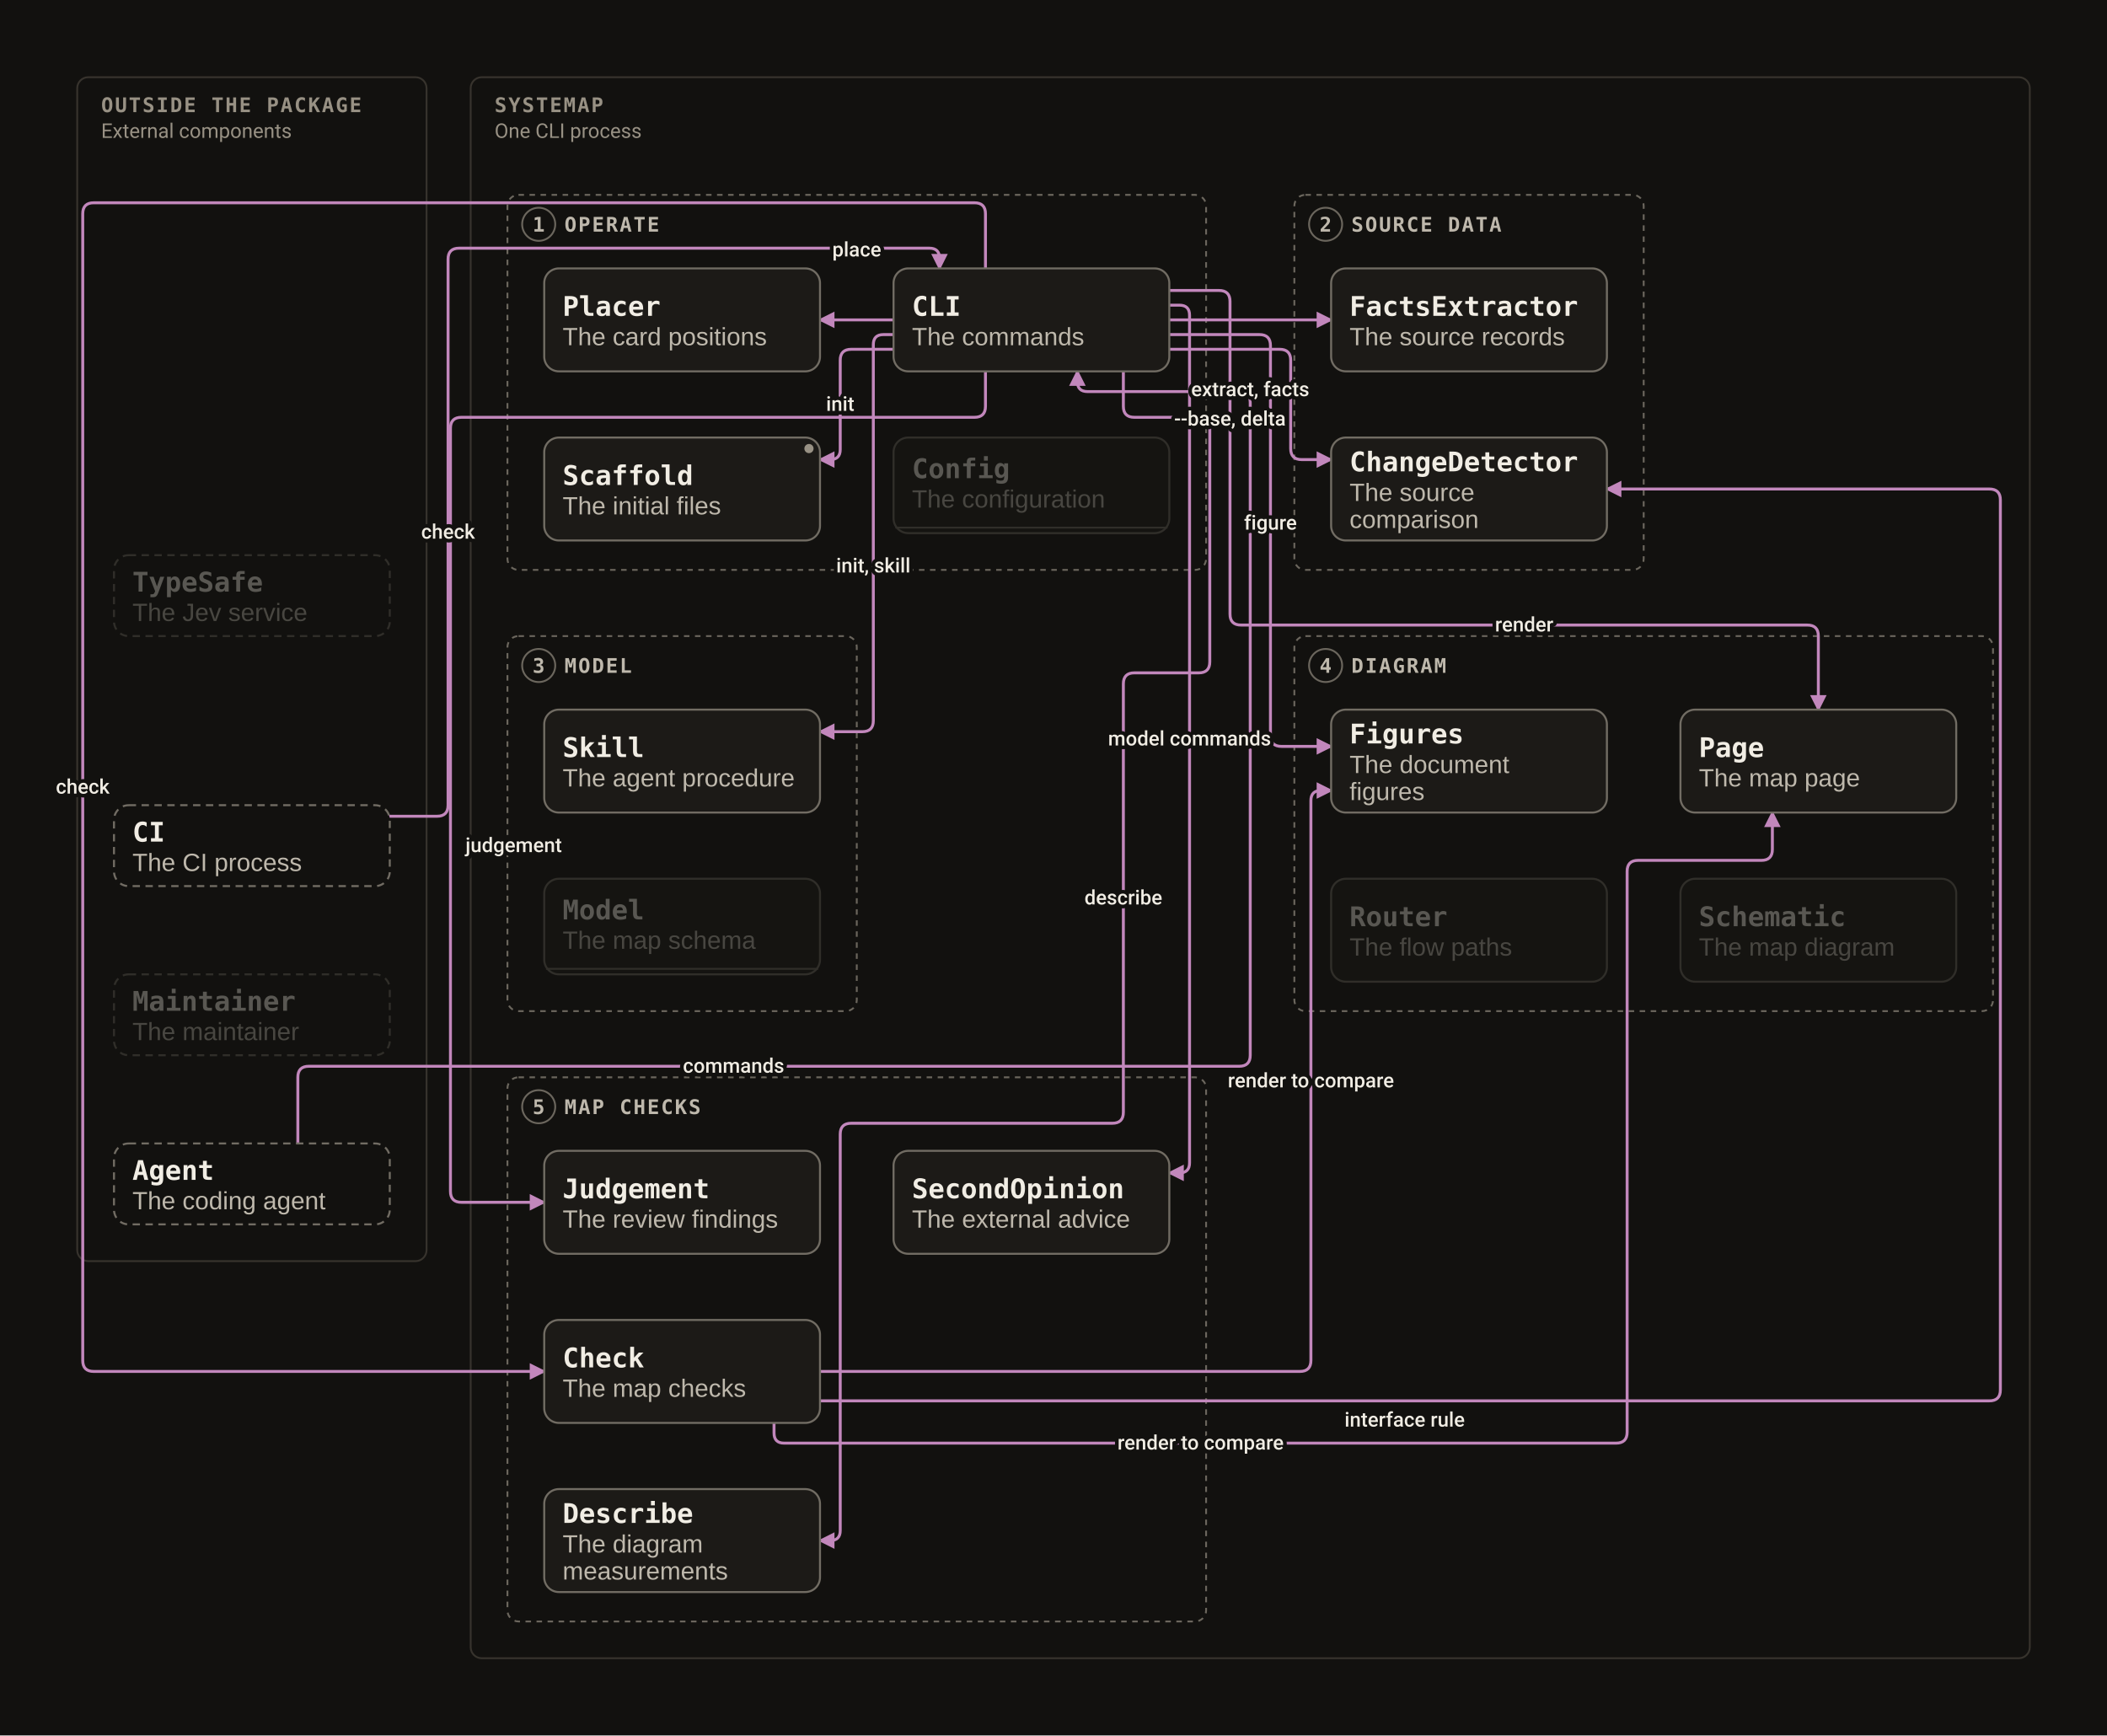
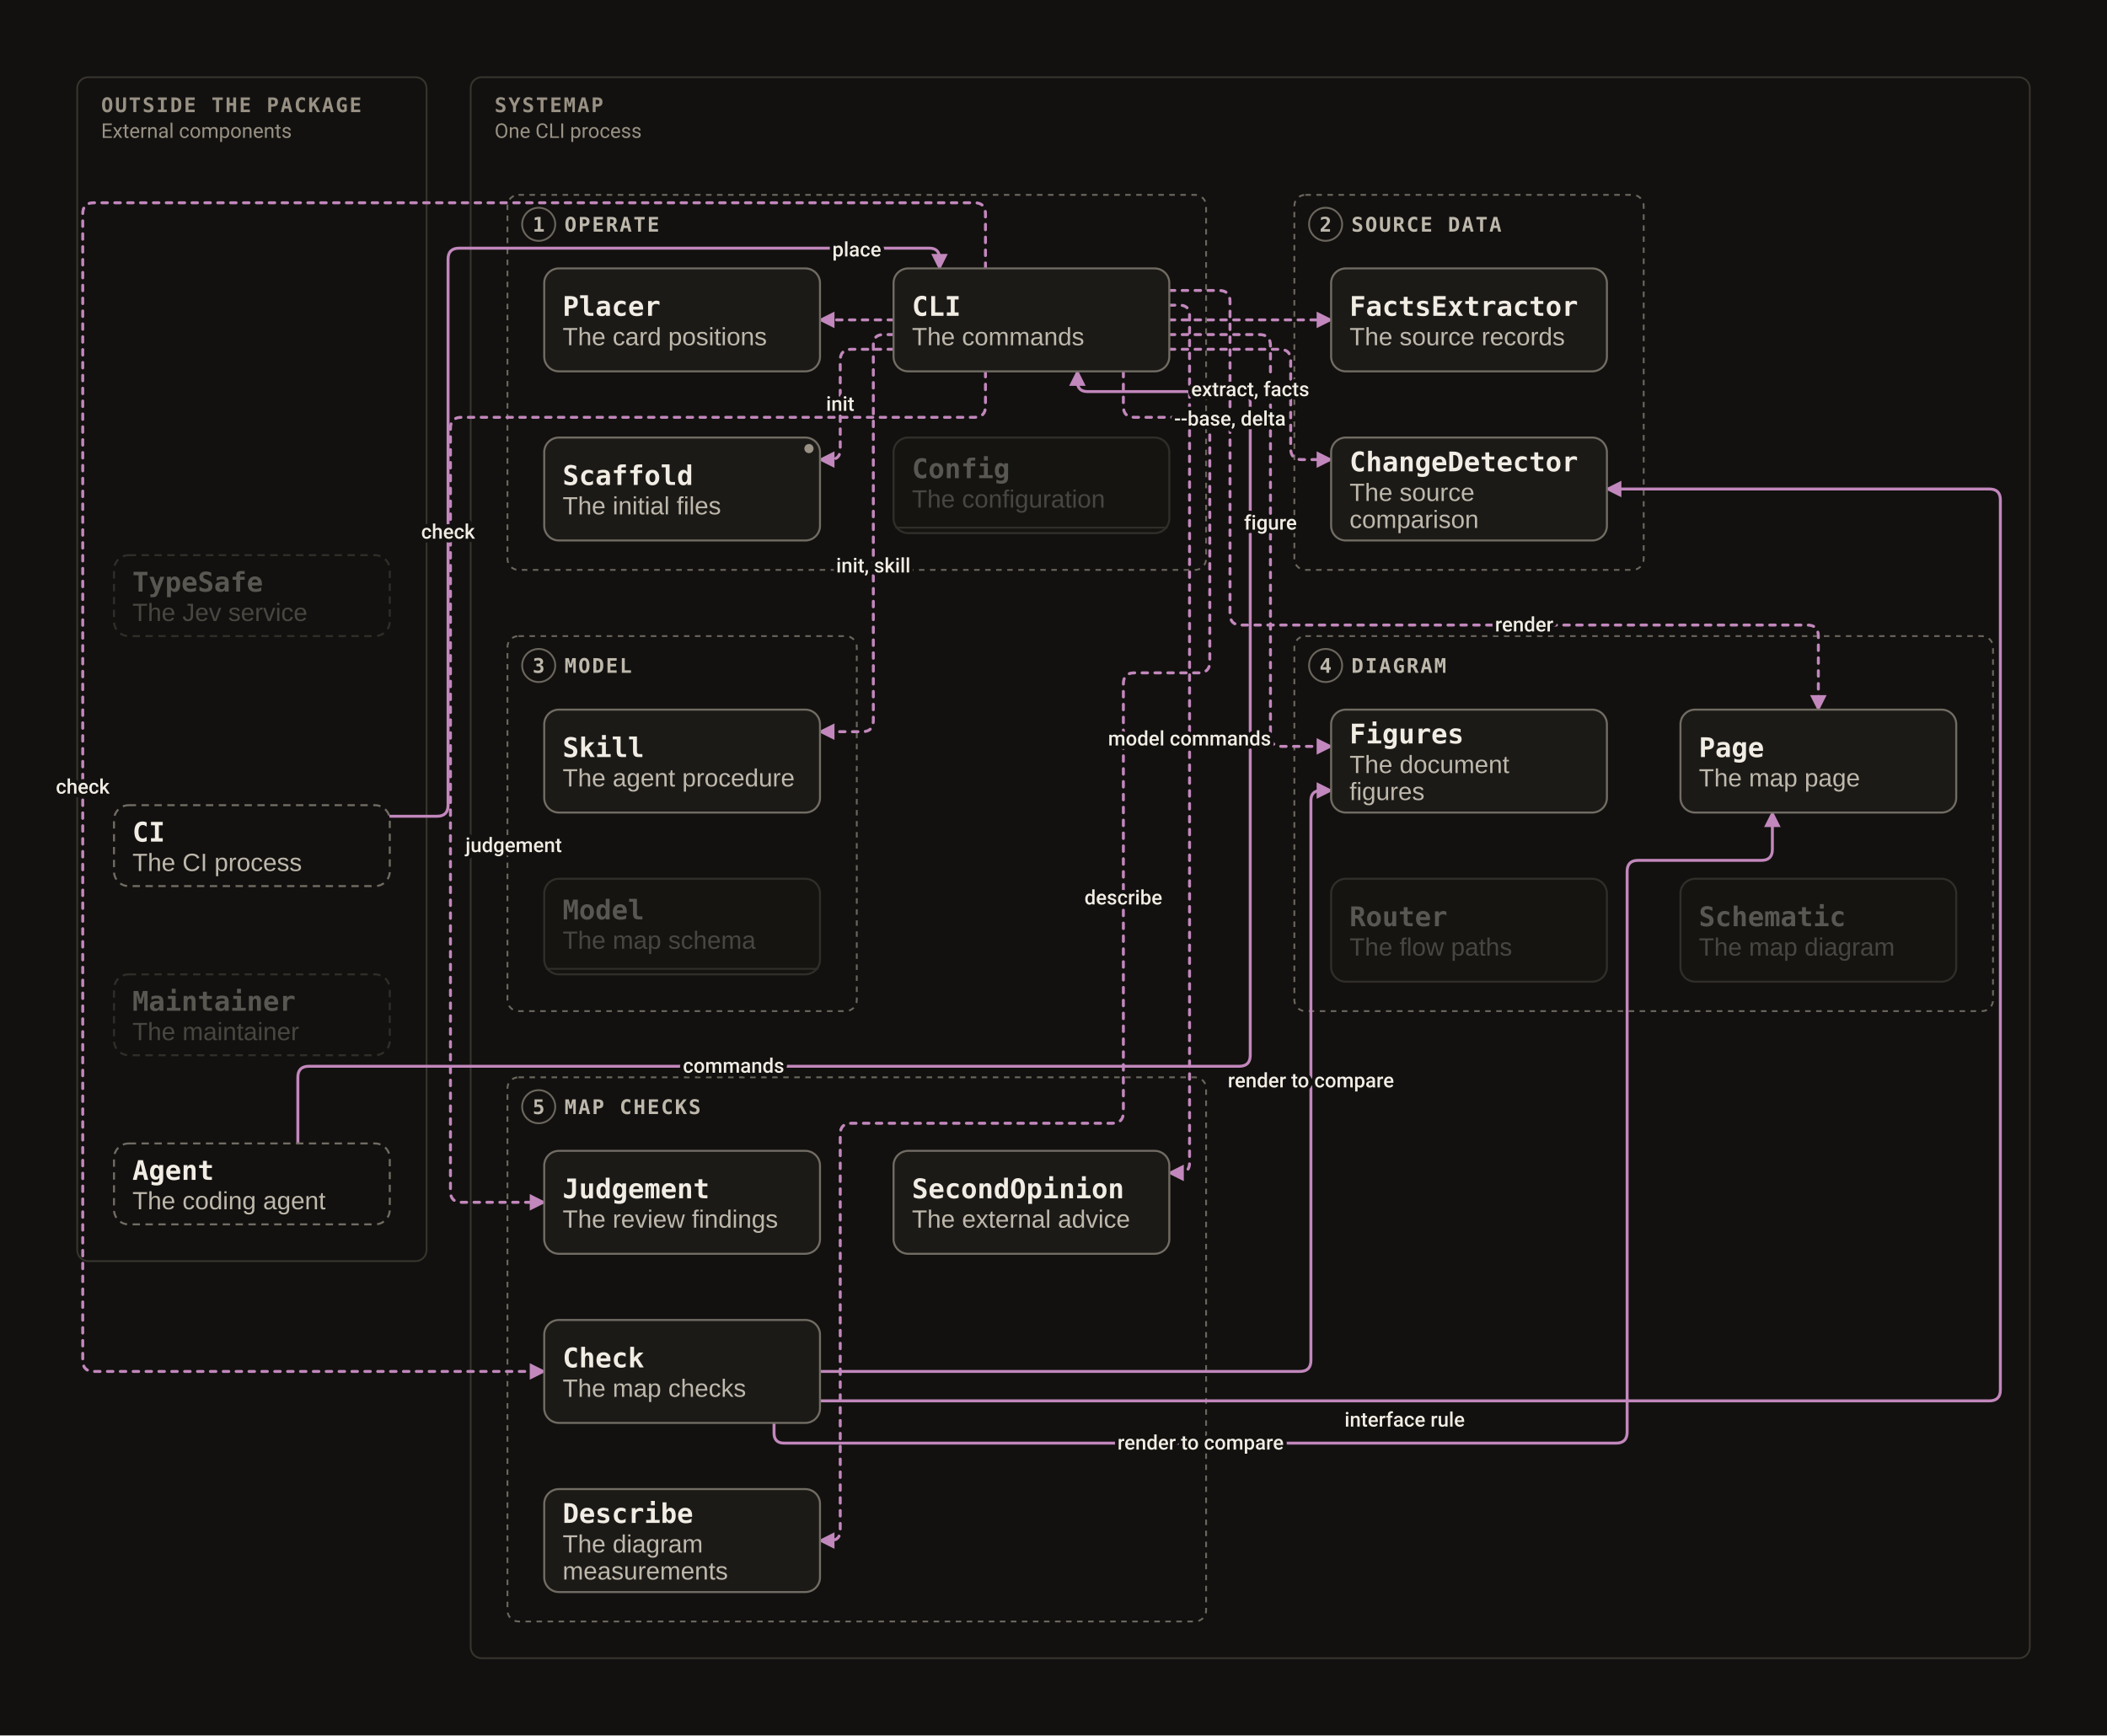
<svg xmlns="http://www.w3.org/2000/svg" id="lessonmap" class="scene" viewBox="-26 -26 1146 944" preserveAspectRatio="xMidYMid meet" tabindex="0" role="application" aria-label="Control flow: Which components cause other components to act? All component cards and only the flows of the Control flow layer. Each flow label gives its artifact.">
  <rect x="-26" y="-26" width="1146" height="944" fill="#12110F" />
  <defs>
    <marker id="lessonmap-m-structure" viewBox="0 0 8 8" refX="7" refY="4" markerUnits="userSpaceOnUse" markerWidth="9" markerHeight="9" orient="auto-start-reverse">
      <path d="M0,0 L8,4 L0,8 z" fill="#716C63" />
    </marker>
    <marker id="lessonmap-m-system" viewBox="0 0 8 8" refX="7" refY="4" markerUnits="userSpaceOnUse" markerWidth="9" markerHeight="9" orient="auto-start-reverse">
      <path d="M0,0 L8,4 L0,8 z" fill="#716C63" />
    </marker>
    <marker id="lessonmap-m-data" viewBox="0 0 8 8" refX="7" refY="4" markerUnits="userSpaceOnUse" markerWidth="9" markerHeight="9" orient="auto-start-reverse">
      <path d="M0,0 L8,4 L0,8 z" fill="#86CDFF" />
    </marker>
    <marker id="lessonmap-m-control" viewBox="0 0 8 8" refX="7" refY="4" markerUnits="userSpaceOnUse" markerWidth="9" markerHeight="9" orient="auto-start-reverse">
      <path d="M0,0 L8,4 L0,8 z" fill="#C287BC" />
    </marker>
    <marker id="lessonmap-m-judge" viewBox="0 0 8 8" refX="7" refY="4" markerUnits="userSpaceOnUse" markerWidth="9" markerHeight="9" orient="auto-start-reverse">
      <path d="M0,0 L8,4 L0,8 z" fill="#6C9455" />
    </marker>
    <marker id="lessonmap-m-change" viewBox="0 0 8 8" refX="7" refY="4" markerUnits="userSpaceOnUse" markerWidth="9" markerHeight="9" orient="auto-start-reverse">
      <path d="M0,0 L8,4 L0,8 z" fill="#D4675B" />
    </marker>
    <marker id="lessonmap-m-reach" viewBox="0 0 8 8" refX="7" refY="4" markerUnits="userSpaceOnUse" markerWidth="9" markerHeight="9" orient="auto-start-reverse">
      <path d="M0,0 L8,4 L0,8 z" fill="#D4675B" />
    </marker>
    <marker id="lessonmap-m-selected" viewBox="0 0 8 8" refX="7" refY="4" markerUnits="userSpaceOnUse" markerWidth="9" markerHeight="9" orient="auto-start-reverse">
      <path d="M0,0 L8,4 L0,8 z" fill="#FCB442" />
    </marker>
  </defs>
  <style>#lessonmap .node{cursor:pointer;outline:none;transition:opacity .16s ease-out}#lessonmap .node [data-layer="job"] text{font-family:Arial,"Liberation Sans",sans-serif;font-kerning:none;font-variant-ligatures:none}#lessonmap[data-live] .node.subject .node__box{stroke:var(--subject,#716C63)}#lessonmap[data-live] .node.subject rect.node__mark{stroke:var(--subject,#716C63)}#lessonmap[data-live] .node.subject path.node__mark{fill:var(--subject,#716C63)}#lessonmap .node.dim,#lessonmap .node.quiet{opacity:.32}#lessonmap .node__ring,#lessonmap .node__selection{display:none}#lessonmap .node__hl,#lessonmap .node__halo{display:none;pointer-events:none}#lessonmap .node__hl{fill:#1C1A17}#lessonmap .node__halo{fill:none;stroke:#F1EDE4;stroke-width:1.5;vector-effect:non-scaling-stroke}#lessonmap .node:not(.sel):not(.acts):hover .node__box{stroke-width:1.8}#lessonmap .node.endpoint .node__box{stroke:#FCB442;stroke-width:2}#lessonmap .node.meas .node__box{stroke:#BEB8AC;stroke-width:2}#lessonmap .node.sel .node__box,#lessonmap .node.acts .node__box{stroke:#FCB442;stroke-width:3}#lessonmap .node.sel .node__hl,#lessonmap .node.acts .node__hl{display:inline}#lessonmap .node.peekend .node__halo{display:inline}#lessonmap .node:focus-visible .node__halo{display:inline;stroke-width:2}#lessonmap .flow,#lessonmap .flowtrace,#lessonmap .flowhl{vector-effect:non-scaling-stroke}#lessonmap .flow{stroke-width:1.6;stroke-opacity:1}#lessonmap.focused .flow{stroke-width:1.8}#lessonmap .flow{cursor:pointer;pointer-events:stroke;outline:none;transition:opacity .12s ease-out,stroke-width .12s ease-out,visibility 0s}#lessonmap .flow.off:not(.peek),#lessonmap .flowlbl.off:not(.peek){opacity:0;visibility:hidden;pointer-events:none;transition:opacity .16s ease-out,visibility 0s linear .16s}#lessonmap .flow.peek{stroke-opacity:1;stroke-width:2.6}#lessonmap .flow.hot{stroke-opacity:1;stroke-width:3}#lessonmap.peeking .flow:not(.peek),#lessonmap.peeking .flowlbl:not(.peek){opacity:.35}#lessonmap .flowhl{fill:none;stroke:#FCB44200;stroke-width:11;stroke-opacity:.9;stroke-linecap:round;stroke-linejoin:round;pointer-events:none}#lessonmap .flowdot{fill:#FCB442;stroke:#FCB4422E;stroke-width:10;paint-order:stroke;pointer-events:none}#lessonmap .flowtrace{stroke-width:2.6;pointer-events:none}#lessonmap .flowlbl{cursor:pointer;outline:none;transition:opacity .16s ease-out,visibility 0s}#lessonmap .flowlbl text{pointer-events:none;fill:#F1EDE4;stroke:#12110F}#lessonmap .flowlbl__chip{fill:#12110F;pointer-events:none}#lessonmap .flowlbl.hot text{fill:#FCB442;font-weight:600}#lessonmap .flowlbl.cueing{opacity:0}#lessonmap .flowlbl:focus-visible .flowlbl__hit{stroke:#F1EDE4;stroke-width:1.5}#lessonmap{width:100%;height:auto;display:block;overflow:hidden;touch-action:none;cursor:grab}#lessonmap.panning{cursor:grabbing}#lessonmap .zone__h{cursor:zoom-in;-webkit-user-select:none;user-select:none}@media print{#lessonmap .view{transform:none!important}}:root[data-reduce-motion=true] #lessonmap *{transition:none!important;animation:none!important}@media (prefers-reduced-motion:reduce){#lessonmap *{transition:none!important;animation:none!important}}</style>
  <g class="view">
    <rect x="16" y="16" width="190" height="644" rx="6" fill="none" stroke="#37332D" stroke-width="1" vector-effect="non-scaling-stroke" />
    <text x="29.0" y="35.0" class="t0">OUTSIDE THE PACKAGE</text>
    <text x="29.0" y="49.0" class="t1">External components</text>
    <rect x="230" y="16" width="848" height="860" rx="6" fill="none" stroke="#37332D" stroke-width="1" vector-effect="non-scaling-stroke" />
    <text x="243.0" y="35.0" class="t0">SYSTEMAP</text>
    <text x="243.0" y="49.0" class="t1">One CLI process</text>
    <g data-layer="zones">
      <rect x="250" y="80" width="380" height="204" rx="6" fill="none" stroke="#6B665D" stroke-width="1" stroke-dasharray="3 3" vector-effect="non-scaling-stroke" />
      <g class="zone__h" data-zone="operate">
        <circle cx="267" cy="96" r="9" fill="#12110F" stroke="#6B665D" stroke-width="1" vector-effect="non-scaling-stroke" />
        <text x="267.0" y="100.0" class="t2">1</text>
        <text x="281.0" y="100.0" class="t3">OPERATE</text>
      </g>
      <rect x="678" y="80" width="190" height="204" rx="6" fill="none" stroke="#6B665D" stroke-width="1" stroke-dasharray="3 3" vector-effect="non-scaling-stroke" />
      <g class="zone__h" data-zone="gather">
        <circle cx="695" cy="96" r="9" fill="#12110F" stroke="#6B665D" stroke-width="1" vector-effect="non-scaling-stroke" />
        <text x="695.0" y="100.0" class="t2">2</text>
        <text x="709.0" y="100.0" class="t3">SOURCE DATA</text>
      </g>
      <rect x="250" y="320" width="190" height="204" rx="6" fill="none" stroke="#6B665D" stroke-width="1" stroke-dasharray="3 3" vector-effect="non-scaling-stroke" />
      <g class="zone__h" data-zone="mean">
        <circle cx="267" cy="336" r="9" fill="#12110F" stroke="#6B665D" stroke-width="1" vector-effect="non-scaling-stroke" />
        <text x="267.0" y="340.0" class="t2">3</text>
        <text x="281.0" y="340.0" class="t3">MODEL</text>
      </g>
      <rect x="678" y="320" width="380" height="204" rx="6" fill="none" stroke="#6B665D" stroke-width="1" stroke-dasharray="3 3" vector-effect="non-scaling-stroke" />
      <g class="zone__h" data-zone="draw">
        <circle cx="695" cy="336" r="9" fill="#12110F" stroke="#6B665D" stroke-width="1" vector-effect="non-scaling-stroke" />
        <text x="695.0" y="340.0" class="t2">4</text>
        <text x="709.0" y="340.0" class="t3">DIAGRAM</text>
      </g>
      <rect x="250" y="560" width="380" height="296" rx="6" fill="none" stroke="#6B665D" stroke-width="1" stroke-dasharray="3 3" vector-effect="non-scaling-stroke" />
      <g class="zone__h" data-zone="keep">
        <circle cx="267" cy="576" r="9" fill="#12110F" stroke="#6B665D" stroke-width="1" vector-effect="non-scaling-stroke" />
        <text x="267.0" y="580.0" class="t2">5</text>
        <text x="281.0" y="580.0" class="t3">MAP CHECKS</text>
      </g>
    </g>
    <g data-layer="flow">
      <path id="lessonmap-f0" class="flow control" data-edge="0" data-from="Agent" data-to="CLI" data-art="commands" data-kind="control" data-layer="control" data-evidence="external" role="button" tabindex="0" aria-pressed="false" aria-label="Examine commands: Agent to CLI, control, external" d="M 136.0 596.0 L 136.0 560.0 Q 136.0 554.0 142.0 554.0 L 648.0 554.0 Q 654.0 554.0 654.0 548.0 L 654.0 193.0 Q 654.0 187.0 648.0 187.0 L 565.5 187.0 Q 560.0 187.0 560.0 181.5 L 560.0 176.0" fill="none" stroke="#C287BC" vector-effect="non-scaling-stroke" stroke-width="1.6" stroke-linecap="round" marker-end="url(#lessonmap-m-control)" />
      <path id="lessonmap-f1" class="flow control" data-edge="1" data-from="CI" data-to="CLI" data-art="check" data-kind="control" data-layer="control" data-evidence="external" role="button" tabindex="0" aria-pressed="false" aria-label="Examine check: CI to CLI, control, external" d="M 186.0 418.0 L 211.7 418.0 Q 217.7 418.0 217.7 412.0 L 217.7 115.0 Q 217.7 109.0 223.7 109.0 L 479.5 109.0 Q 485.0 109.0 485.0 114.5 L 485.0 120.0" fill="none" stroke="#C287BC" vector-effect="non-scaling-stroke" stroke-width="1.6" stroke-linecap="round" marker-end="url(#lessonmap-m-control)" />
-       <path id="lessonmap-f2" class="flow control" data-edge="2" data-from="CLI" data-to="Scaffold" data-art="init" data-kind="control" data-layer="control" data-evidence="observed" role="button" tabindex="0" aria-pressed="false" aria-label="Examine init: CLI to Scaffold, control, source review recorded" d="M 460.0 164.0 L 437.0 164.0 Q 431.0 164.0 431.0 170.0 L 431.0 218.5 Q 431.0 224.0 425.5 224.0 L 420.0 224.0" fill="none" stroke="#C287BC" vector-effect="non-scaling-stroke" stroke-width="1.6" stroke-linecap="round" marker-end="url(#lessonmap-m-control)" />
-       <path id="lessonmap-f3" class="flow control" data-edge="3" data-from="CLI" data-to="Placer" data-art="place" data-kind="control" data-layer="control" data-evidence="observed" role="button" tabindex="0" aria-pressed="false" aria-label="Examine place: CLI to Placer, control, source review recorded" d="M 460.0 148.0 L 420.0 148.0" fill="none" stroke="#C287BC" vector-effect="non-scaling-stroke" stroke-width="1.6" stroke-linecap="round" marker-end="url(#lessonmap-m-control)" />
-       <path id="lessonmap-f4" class="flow control" data-edge="4" data-from="CLI" data-to="Skill" data-art="init, skill" data-kind="control" data-layer="control" data-evidence="observed" role="button" tabindex="0" aria-pressed="false" aria-label="Examine init, skill: CLI to Skill, control, source review recorded" d="M 460.0 156.0 L 454.5 156.0 Q 449.0 156.0 449.0 161.5 L 449.0 366.0 Q 449.0 372.0 443.0 372.0 L 420.0 372.0" fill="none" stroke="#C287BC" vector-effect="non-scaling-stroke" stroke-width="1.6" stroke-linecap="round" marker-end="url(#lessonmap-m-control)" />
-       <path id="lessonmap-f5" class="flow control" data-edge="5" data-from="CLI" data-to="FactsExtractor" data-art="extract, facts" data-kind="control" data-layer="control" data-evidence="observed" role="button" tabindex="0" aria-pressed="false" aria-label="Examine extract, facts: CLI to FactsExtractor, control, source review recorded" d="M 610.0 148.0 L 698.0 148.0" fill="none" stroke="#C287BC" vector-effect="non-scaling-stroke" stroke-width="1.6" stroke-linecap="round" marker-end="url(#lessonmap-m-control)" />
-       <path id="lessonmap-f6" class="flow control" data-edge="6" data-from="CLI" data-to="Check" data-art="check" data-kind="control" data-layer="control" data-evidence="observed" role="button" tabindex="0" aria-pressed="false" aria-label="Examine check: CLI to Check, control, source review recorded" d="M 510.0 120.0 L 510.0 90.3 Q 510.0 84.3 504.0 84.3 L 25.0 84.3 Q 19.0 84.3 19.0 90.3 L 19.0 714.0 Q 19.0 720.0 25.0 720.0 L 270.0 720.0" fill="none" stroke="#C287BC" vector-effect="non-scaling-stroke" stroke-width="1.6" stroke-linecap="round" marker-end="url(#lessonmap-m-control)" />
-       <path id="lessonmap-f7" class="flow control" data-edge="7" data-from="CLI" data-to="ChangeDetector" data-art="--base, delta" data-kind="control" data-layer="control" data-evidence="observed" role="button" tabindex="0" aria-pressed="false" aria-label="Examine --base, delta: CLI to ChangeDetector, control, source review recorded" d="M 610.0 164.0 L 670.0 164.0 Q 676.0 164.0 676.0 170.0 L 676.0 218.0 Q 676.0 224.0 682.0 224.0 L 698.0 224.0" fill="none" stroke="#C287BC" vector-effect="non-scaling-stroke" stroke-width="1.6" stroke-linecap="round" marker-end="url(#lessonmap-m-control)" />
-       <path id="lessonmap-f8" class="flow control" data-edge="8" data-from="CLI" data-to="Page" data-art="render" data-kind="control" data-layer="control" data-evidence="observed" role="button" tabindex="0" aria-pressed="false" aria-label="Examine render: CLI to Page, control, source review recorded" d="M 610.0 132.0 L 637.0 132.0 Q 643.0 132.0 643.0 138.0 L 643.0 308.0 Q 643.0 314.0 649.0 314.0 L 957.0 314.0 Q 963.0 314.0 963.0 320.0 L 963.0 360.0" fill="none" stroke="#C287BC" vector-effect="non-scaling-stroke" stroke-width="1.6" stroke-linecap="round" marker-end="url(#lessonmap-m-control)" />
-       <path id="lessonmap-f9" class="flow control" data-edge="9" data-from="CLI" data-to="Figures" data-art="figure" data-kind="control" data-layer="control" data-evidence="observed" role="button" tabindex="0" aria-pressed="false" aria-label="Examine figure: CLI to Figures, control, source review recorded" d="M 610.0 156.0 L 659.0 156.0 Q 665.0 156.0 665.0 162.0 L 665.0 374.0 Q 665.0 380.0 671.0 380.0 L 698.0 380.0" fill="none" stroke="#C287BC" vector-effect="non-scaling-stroke" stroke-width="1.6" stroke-linecap="round" marker-end="url(#lessonmap-m-control)" />
-       <path id="lessonmap-f10" class="flow control" data-edge="10" data-from="CLI" data-to="Judgement" data-art="judgement" data-kind="control" data-layer="control" data-evidence="observed" role="button" tabindex="0" aria-pressed="false" aria-label="Examine judgement: CLI to Judgement, control, source review recorded" d="M 510.0 176.0 L 510.0 195.0 Q 510.0 201.0 504.0 201.0 L 225.0 201.0 Q 219.0 201.0 219.0 207.0 L 219.0 622.0 Q 219.0 628.0 225.0 628.0 L 270.0 628.0" fill="none" stroke="#C287BC" vector-effect="non-scaling-stroke" stroke-width="1.6" stroke-linecap="round" marker-end="url(#lessonmap-m-control)" />
-       <path id="lessonmap-f11" class="flow control" data-edge="11" data-from="CLI" data-to="Describe" data-art="describe" data-kind="control" data-layer="control" data-evidence="observed" role="button" tabindex="0" aria-pressed="false" aria-label="Examine describe: CLI to Describe, control, source review recorded" d="M 585.0 176.0 L 585.0 195.0 Q 585.0 201.0 591.0 201.0 L 626.0 201.0 Q 632.0 201.0 632.0 207.0 L 632.0 334.0 Q 632.0 340.0 626.0 340.0 L 591.0 340.0 Q 585.0 340.0 585.0 346.0 L 585.0 579.0 Q 585.0 585.0 579.0 585.0 L 437.0 585.0 Q 431.0 585.0 431.0 591.0 L 431.0 806.5 Q 431.0 812.0 425.5 812.0 L 420.0 812.0" fill="none" stroke="#C287BC" vector-effect="non-scaling-stroke" stroke-width="1.6" stroke-linecap="round" marker-end="url(#lessonmap-m-control)" />
-       <path id="lessonmap-f12" class="flow control" data-edge="12" data-from="CLI" data-to="SecondOpinion" data-art="model commands" data-kind="control" data-layer="control" data-evidence="observed" role="button" tabindex="0" aria-pressed="false" aria-label="Examine model commands: CLI to SecondOpinion, control, source review recorded" d="M 610.0 140.0 L 615.5 140.0 Q 621.0 140.0 621.0 145.5 L 621.0 606.5 Q 621.0 612.0 615.5 612.0 L 610.0 612.0" fill="none" stroke="#C287BC" vector-effect="non-scaling-stroke" stroke-width="1.6" stroke-linecap="round" marker-end="url(#lessonmap-m-control)" />
+       <path id="lessonmap-f2" class="flow control" data-edge="2" data-from="CLI" data-to="Scaffold" data-art="init" data-kind="control" data-layer="control" data-evidence="structural" role="button" tabindex="0" aria-pressed="false" aria-label="Examine init: CLI to Scaffold, control, structural" d="M 460.0 164.0 L 437.0 164.0 Q 431.0 164.0 431.0 170.0 L 431.0 218.5 Q 431.0 224.0 425.5 224.0 L 420.0 224.0" fill="none" stroke="#C287BC" vector-effect="non-scaling-stroke" stroke-width="1.6" stroke-linecap="round" stroke-dasharray="3 4" marker-end="url(#lessonmap-m-control)" />
+       <path id="lessonmap-f3" class="flow control" data-edge="3" data-from="CLI" data-to="Placer" data-art="place" data-kind="control" data-layer="control" data-evidence="structural" role="button" tabindex="0" aria-pressed="false" aria-label="Examine place: CLI to Placer, control, structural" d="M 460.0 148.0 L 420.0 148.0" fill="none" stroke="#C287BC" vector-effect="non-scaling-stroke" stroke-width="1.6" stroke-linecap="round" stroke-dasharray="3 4" marker-end="url(#lessonmap-m-control)" />
+       <path id="lessonmap-f4" class="flow control" data-edge="4" data-from="CLI" data-to="Skill" data-art="init, skill" data-kind="control" data-layer="control" data-evidence="structural" role="button" tabindex="0" aria-pressed="false" aria-label="Examine init, skill: CLI to Skill, control, structural" d="M 460.0 156.0 L 454.5 156.0 Q 449.0 156.0 449.0 161.5 L 449.0 366.0 Q 449.0 372.0 443.0 372.0 L 420.0 372.0" fill="none" stroke="#C287BC" vector-effect="non-scaling-stroke" stroke-width="1.6" stroke-linecap="round" stroke-dasharray="3 4" marker-end="url(#lessonmap-m-control)" />
+       <path id="lessonmap-f5" class="flow control" data-edge="5" data-from="CLI" data-to="FactsExtractor" data-art="extract, facts" data-kind="control" data-layer="control" data-evidence="structural" role="button" tabindex="0" aria-pressed="false" aria-label="Examine extract, facts: CLI to FactsExtractor, control, structural" d="M 610.0 148.0 L 698.0 148.0" fill="none" stroke="#C287BC" vector-effect="non-scaling-stroke" stroke-width="1.6" stroke-linecap="round" stroke-dasharray="3 4" marker-end="url(#lessonmap-m-control)" />
+       <path id="lessonmap-f6" class="flow control" data-edge="6" data-from="CLI" data-to="Check" data-art="check" data-kind="control" data-layer="control" data-evidence="structural" role="button" tabindex="0" aria-pressed="false" aria-label="Examine check: CLI to Check, control, structural" d="M 510.0 120.0 L 510.0 90.3 Q 510.0 84.3 504.0 84.3 L 25.0 84.3 Q 19.0 84.3 19.0 90.3 L 19.0 714.0 Q 19.0 720.0 25.0 720.0 L 270.0 720.0" fill="none" stroke="#C287BC" vector-effect="non-scaling-stroke" stroke-width="1.6" stroke-linecap="round" stroke-dasharray="3 4" marker-end="url(#lessonmap-m-control)" />
+       <path id="lessonmap-f7" class="flow control" data-edge="7" data-from="CLI" data-to="ChangeDetector" data-art="--base, delta" data-kind="control" data-layer="control" data-evidence="structural" role="button" tabindex="0" aria-pressed="false" aria-label="Examine --base, delta: CLI to ChangeDetector, control, structural" d="M 610.0 164.0 L 670.0 164.0 Q 676.0 164.0 676.0 170.0 L 676.0 218.0 Q 676.0 224.0 682.0 224.0 L 698.0 224.0" fill="none" stroke="#C287BC" vector-effect="non-scaling-stroke" stroke-width="1.6" stroke-linecap="round" stroke-dasharray="3 4" marker-end="url(#lessonmap-m-control)" />
+       <path id="lessonmap-f8" class="flow control" data-edge="8" data-from="CLI" data-to="Page" data-art="render" data-kind="control" data-layer="control" data-evidence="structural" role="button" tabindex="0" aria-pressed="false" aria-label="Examine render: CLI to Page, control, structural" d="M 610.0 132.0 L 637.0 132.0 Q 643.0 132.0 643.0 138.0 L 643.0 308.0 Q 643.0 314.0 649.0 314.0 L 957.0 314.0 Q 963.0 314.0 963.0 320.0 L 963.0 360.0" fill="none" stroke="#C287BC" vector-effect="non-scaling-stroke" stroke-width="1.6" stroke-linecap="round" stroke-dasharray="3 4" marker-end="url(#lessonmap-m-control)" />
+       <path id="lessonmap-f9" class="flow control" data-edge="9" data-from="CLI" data-to="Figures" data-art="figure" data-kind="control" data-layer="control" data-evidence="structural" role="button" tabindex="0" aria-pressed="false" aria-label="Examine figure: CLI to Figures, control, structural" d="M 610.0 156.0 L 659.0 156.0 Q 665.0 156.0 665.0 162.0 L 665.0 374.0 Q 665.0 380.0 671.0 380.0 L 698.0 380.0" fill="none" stroke="#C287BC" vector-effect="non-scaling-stroke" stroke-width="1.6" stroke-linecap="round" stroke-dasharray="3 4" marker-end="url(#lessonmap-m-control)" />
+       <path id="lessonmap-f10" class="flow control" data-edge="10" data-from="CLI" data-to="Judgement" data-art="judgement" data-kind="control" data-layer="control" data-evidence="structural" role="button" tabindex="0" aria-pressed="false" aria-label="Examine judgement: CLI to Judgement, control, structural" d="M 510.0 176.0 L 510.0 195.0 Q 510.0 201.0 504.0 201.0 L 225.0 201.0 Q 219.0 201.0 219.0 207.0 L 219.0 622.0 Q 219.0 628.0 225.0 628.0 L 270.0 628.0" fill="none" stroke="#C287BC" vector-effect="non-scaling-stroke" stroke-width="1.6" stroke-linecap="round" stroke-dasharray="3 4" marker-end="url(#lessonmap-m-control)" />
+       <path id="lessonmap-f11" class="flow control" data-edge="11" data-from="CLI" data-to="Describe" data-art="describe" data-kind="control" data-layer="control" data-evidence="structural" role="button" tabindex="0" aria-pressed="false" aria-label="Examine describe: CLI to Describe, control, structural" d="M 585.0 176.0 L 585.0 195.0 Q 585.0 201.0 591.0 201.0 L 626.0 201.0 Q 632.0 201.0 632.0 207.0 L 632.0 334.0 Q 632.0 340.0 626.0 340.0 L 591.0 340.0 Q 585.0 340.0 585.0 346.0 L 585.0 579.0 Q 585.0 585.0 579.0 585.0 L 437.0 585.0 Q 431.0 585.0 431.0 591.0 L 431.0 806.5 Q 431.0 812.0 425.5 812.0 L 420.0 812.0" fill="none" stroke="#C287BC" vector-effect="non-scaling-stroke" stroke-width="1.6" stroke-linecap="round" stroke-dasharray="3 4" marker-end="url(#lessonmap-m-control)" />
+       <path id="lessonmap-f12" class="flow control" data-edge="12" data-from="CLI" data-to="SecondOpinion" data-art="model commands" data-kind="control" data-layer="control" data-evidence="structural" role="button" tabindex="0" aria-pressed="false" aria-label="Examine model commands: CLI to SecondOpinion, control, structural" d="M 610.0 140.0 L 615.5 140.0 Q 621.0 140.0 621.0 145.5 L 621.0 606.5 Q 621.0 612.0 615.5 612.0 L 610.0 612.0" fill="none" stroke="#C287BC" vector-effect="non-scaling-stroke" stroke-width="1.6" stroke-linecap="round" stroke-dasharray="3 4" marker-end="url(#lessonmap-m-control)" />
      <path id="lessonmap-f13" class="flow control" data-edge="13" data-from="Check" data-to="Page" data-art="render to compare" data-kind="control" data-layer="control" data-evidence="observed" role="button" tabindex="0" aria-pressed="false" aria-label="Examine render to compare: Check to Page, control, source review recorded" d="M 395.0 748.0 L 395.0 753.5 Q 395.0 759.0 400.5 759.0 L 853.0 759.0 Q 859.0 759.0 859.0 753.0 L 859.0 448.0 Q 859.0 442.0 865.0 442.0 L 932.0 442.0 Q 938.0 442.0 938.0 436.0 L 938.0 416.0" fill="none" stroke="#C287BC" vector-effect="non-scaling-stroke" stroke-width="1.6" stroke-linecap="round" marker-end="url(#lessonmap-m-control)" />
      <path id="lessonmap-f14" class="flow control" data-edge="14" data-from="Check" data-to="Figures" data-art="render to compare" data-kind="control" data-layer="control" data-evidence="observed" role="button" tabindex="0" aria-pressed="false" aria-label="Examine render to compare: Check to Figures, control, source review recorded" d="M 420.0 720.0 L 681.0 720.0 Q 687.0 720.0 687.0 714.0 L 687.0 409.5 Q 687.0 404.0 692.5 404.0 L 698.0 404.0" fill="none" stroke="#C287BC" vector-effect="non-scaling-stroke" stroke-width="1.6" stroke-linecap="round" marker-end="url(#lessonmap-m-control)" />
      <path id="lessonmap-f15" class="flow control" data-edge="15" data-from="Check" data-to="ChangeDetector" data-art="interface rule" data-kind="control" data-layer="control" data-evidence="observed" role="button" tabindex="0" aria-pressed="false" aria-label="Examine interface rule: Check to ChangeDetector, control, source review recorded" d="M 420.0 736.0 L 1056.0 736.0 Q 1062.0 736.0 1062.0 730.0 L 1062.0 246.0 Q 1062.0 240.0 1056.0 240.0 L 848.0 240.0" fill="none" stroke="#C287BC" vector-effect="non-scaling-stroke" stroke-width="1.6" stroke-linecap="round" marker-end="url(#lessonmap-m-control)" />
    </g>
    <g class="node built" data-id="Placer" data-kind="component" data-state="built" data-region="operate" role="button" tabindex="0" aria-label="Placer, The card positions, source recorded">
      <rect class="node__box" x="270.0" y="120.0" width="150.0" height="56.0" rx="8.0" fill="#1C1A17" stroke="#716C63" stroke-width="1.1" />
      <rect class="node__ring" x="273.0" y="123.0" width="144.0" height="50.0" rx="7.0" />
      <rect class="node__selection" x="275.0" y="127.0" width="1" height="42.0" fill="#FCB442" />
      <text x="280.0" y="145.8" class="t5">Placer</text>
      <g data-layer="job">
        <text x="280.0" y="161.8" class="t6">The card positions</text>
      </g>
    </g>
    <g class="node built" data-id="CLI" data-kind="component" data-state="built" data-region="operate" role="button" tabindex="0" aria-label="CLI, The commands, source recorded">
      <rect class="node__box" x="460.0" y="120.0" width="150.0" height="56.0" rx="8.0" fill="#1C1A17" stroke="#716C63" stroke-width="1.1" />
      <rect class="node__ring" x="463.0" y="123.0" width="144.0" height="50.0" rx="7.0" />
      <rect class="node__selection" x="465.0" y="127.0" width="1" height="42.0" fill="#FCB442" />
      <text x="470.0" y="145.8" class="t5">CLI</text>
      <g data-layer="job">
        <text x="470.0" y="161.8" class="t6">The commands</text>
      </g>
    </g>
    <g class="node built" data-id="FactsExtractor" data-kind="component" data-state="built" data-region="gather" role="button" tabindex="0" aria-label="FactsExtractor, The source records, source recorded">
      <rect class="node__box" x="698.0" y="120.0" width="150.0" height="56.0" rx="8.0" fill="#1C1A17" stroke="#716C63" stroke-width="1.1" />
      <rect class="node__ring" x="701.0" y="123.0" width="144.0" height="50.0" rx="7.0" />
      <rect class="node__selection" x="703.0" y="127.0" width="1" height="42.0" fill="#FCB442" />
      <text x="708.0" y="145.8" class="t5">FactsExtractor</text>
      <g data-layer="job">
        <text x="708.0" y="161.8" class="t6">The source records</text>
      </g>
    </g>
    <g class="node built" data-id="Scaffold" data-kind="component" data-state="built" data-region="operate" role="button" tabindex="0" aria-label="Scaffold, The initial files, source recorded">
      <rect class="node__box" x="270.0" y="212.0" width="150.0" height="56.0" rx="8.0" fill="#1C1A17" stroke="#716C63" stroke-width="1.1" />
      <rect class="node__ring" x="273.0" y="215.0" width="144.0" height="50.0" rx="7.0" />
      <rect class="node__selection" x="275.0" y="219.0" width="1" height="42.0" fill="#FCB442" />
      <text x="280.0" y="237.8" class="t5">Scaffold</text>
      <g class="node__note" aria-label="Note: Does not replace files. To change the pinned workflow, write its version in the workflow file.">
        <circle cx="414.0" cy="218.0" r="2.5" fill="#989184" />
      </g>
      <g data-layer="job">
        <text x="280.0" y="253.8" class="t6">The initial files</text>
      </g>
    </g>
    <g class="node built quiet" data-id="Config" data-kind="store" data-state="built" data-region="operate" role="button" tabindex="0" aria-label="Config, The configuration, source recorded">
      <rect class="node__box" x="460.0" y="212.0" width="150.0" height="52.0" rx="8.0" fill="#1C1A17" stroke="#716C63" stroke-width="1.1" />
      <rect class="node__ring" x="463.0" y="215.0" width="144.0" height="46.0" rx="7.0" />
      <rect class="node__selection" x="465.0" y="219.0" width="1" height="38.0" fill="#FCB442" />
      <text x="470.0" y="234.1" class="t5">Config</text>
      <line class="node__base" x1="461.0" y1="261.0" x2="609.0" y2="261.0" stroke="#716C63" stroke-width="1" />
      <g data-layer="job">
        <text x="470.0" y="250.1" class="t6">The configuration</text>
      </g>
    </g>
    <g class="node built" data-id="ChangeDetector" data-kind="component" data-state="built" data-region="gather" role="button" tabindex="0" aria-label="ChangeDetector, The source comparison, source recorded">
      <rect class="node__box" x="698.0" y="212.0" width="150.0" height="56.0" rx="8.0" fill="#1C1A17" stroke="#716C63" stroke-width="1.1" />
      <rect class="node__ring" x="701.0" y="215.0" width="144.0" height="50.0" rx="7.0" />
      <rect class="node__selection" x="703.0" y="219.0" width="1" height="42.0" fill="#FCB442" />
      <text x="708.0" y="230.4" class="t5">ChangeDetector</text>
      <g data-layer="job">
        <text x="708.0" y="246.5" class="t6">The source</text>
        <text x="708.0" y="261.2" class="t6">comparison</text>
      </g>
    </g>
    <g class="node actor quiet" data-id="TypeSafe" data-kind="actor" data-state="built" data-region="outside" role="button" tabindex="0" aria-label="TypeSafe, The Jev service, outside">
      <rect class="node__box" x="36.0" y="276.0" width="150.0" height="44.0" rx="8.0" fill="#12110F" stroke="#716C63" stroke-width="1.1" stroke-dasharray="4 3" />
      <rect class="node__ring" x="39.0" y="279.0" width="144.0" height="38.0" rx="7.0" />
      <rect class="node__selection" x="41.0" y="283.0" width="1" height="30.0" fill="#FCB442" />
      <text x="46.0" y="295.8" class="t5">TypeSafe</text>
      <g data-layer="job">
        <text x="46.0" y="311.8" class="t6">The Jev service</text>
      </g>
    </g>
    <g class="node built" data-id="Skill" data-kind="component" data-state="built" data-region="mean" role="button" tabindex="0" aria-label="Skill, The agent procedure, source recorded">
      <rect class="node__box" x="270.0" y="360.0" width="150.0" height="56.0" rx="8.0" fill="#1C1A17" stroke="#716C63" stroke-width="1.1" />
      <rect class="node__ring" x="273.0" y="363.0" width="144.0" height="50.0" rx="7.0" />
      <rect class="node__selection" x="275.0" y="367.0" width="1" height="42.0" fill="#FCB442" />
      <text x="280.0" y="385.8" class="t5">Skill</text>
      <g data-layer="job">
        <text x="280.0" y="401.8" class="t6">The agent procedure</text>
      </g>
    </g>
    <g class="node built" data-id="Figures" data-kind="component" data-state="built" data-region="draw" role="button" tabindex="0" aria-label="Figures, The document figures, source recorded">
      <rect class="node__box" x="698.0" y="360.0" width="150.0" height="56.0" rx="8.0" fill="#1C1A17" stroke="#716C63" stroke-width="1.1" />
      <rect class="node__ring" x="701.0" y="363.0" width="144.0" height="50.0" rx="7.0" />
      <rect class="node__selection" x="703.0" y="367.0" width="1" height="42.0" fill="#FCB442" />
      <text x="708.0" y="378.4" class="t5">Figures</text>
      <g data-layer="job">
        <text x="708.0" y="394.5" class="t6">The document</text>
        <text x="708.0" y="409.2" class="t6">figures</text>
      </g>
    </g>
    <g class="node built" data-id="Page" data-kind="component" data-state="built" data-region="draw" role="button" tabindex="0" aria-label="Page, The map page, source recorded">
      <rect class="node__box" x="888.0" y="360.0" width="150.0" height="56.0" rx="8.0" fill="#1C1A17" stroke="#716C63" stroke-width="1.1" />
      <rect class="node__ring" x="891.0" y="363.0" width="144.0" height="50.0" rx="7.0" />
      <rect class="node__selection" x="893.0" y="367.0" width="1" height="42.0" fill="#FCB442" />
      <text x="898.0" y="385.8" class="t5">Page</text>
      <g data-layer="job">
        <text x="898.0" y="401.8" class="t6">The map page</text>
      </g>
    </g>
    <g class="node actor" data-id="CI" data-kind="actor" data-state="built" data-region="outside" role="button" tabindex="0" aria-label="CI, The CI process, outside">
      <rect class="node__box" x="36.0" y="412.0" width="150.0" height="44.0" rx="8.0" fill="#12110F" stroke="#716C63" stroke-width="1.1" stroke-dasharray="4 3" />
      <rect class="node__ring" x="39.0" y="415.0" width="144.0" height="38.0" rx="7.0" />
      <rect class="node__selection" x="41.0" y="419.0" width="1" height="30.0" fill="#FCB442" />
      <text x="46.0" y="431.8" class="t5">CI</text>
      <g data-layer="job">
        <text x="46.0" y="447.8" class="t6">The CI process</text>
      </g>
    </g>
    <g class="node built quiet" data-id="Model" data-kind="store" data-state="built" data-region="mean" role="button" tabindex="0" aria-label="Model, The map schema, source recorded">
      <rect class="node__box" x="270.0" y="452.0" width="150.0" height="52.0" rx="8.0" fill="#1C1A17" stroke="#716C63" stroke-width="1.1" />
      <rect class="node__ring" x="273.0" y="455.0" width="144.0" height="46.0" rx="7.0" />
      <rect class="node__selection" x="275.0" y="459.0" width="1" height="38.0" fill="#FCB442" />
      <text x="280.0" y="474.1" class="t5">Model</text>
      <line class="node__base" x1="271.0" y1="501.0" x2="419.0" y2="501.0" stroke="#716C63" stroke-width="1" />
      <g data-layer="job">
        <text x="280.0" y="490.1" class="t6">The map schema</text>
      </g>
    </g>
    <g class="node built quiet" data-id="Router" data-kind="component" data-state="built" data-region="draw" role="button" tabindex="0" aria-label="Router, The flow paths, source recorded">
      <rect class="node__box" x="698.0" y="452.0" width="150.0" height="56.0" rx="8.0" fill="#1C1A17" stroke="#716C63" stroke-width="1.1" />
      <rect class="node__ring" x="701.0" y="455.0" width="144.0" height="50.0" rx="7.0" />
      <rect class="node__selection" x="703.0" y="459.0" width="1" height="42.0" fill="#FCB442" />
      <text x="708.0" y="477.8" class="t5">Router</text>
      <g data-layer="job">
        <text x="708.0" y="493.8" class="t6">The flow paths</text>
      </g>
    </g>
    <g class="node built quiet" data-id="Schematic" data-kind="component" data-state="built" data-region="draw" role="button" tabindex="0" aria-label="Schematic, The map diagram, source recorded">
      <rect class="node__box" x="888.0" y="452.0" width="150.0" height="56.0" rx="8.0" fill="#1C1A17" stroke="#716C63" stroke-width="1.1" />
      <rect class="node__ring" x="891.0" y="455.0" width="144.0" height="50.0" rx="7.0" />
      <rect class="node__selection" x="893.0" y="459.0" width="1" height="42.0" fill="#FCB442" />
      <text x="898.0" y="477.8" class="t5">Schematic</text>
      <g data-layer="job">
        <text x="898.0" y="493.8" class="t6">The map diagram</text>
      </g>
    </g>
    <g class="node actor quiet" data-id="Maintainer" data-kind="actor" data-state="built" data-region="outside" role="button" tabindex="0" aria-label="Maintainer, The maintainer, outside">
      <rect class="node__box" x="36.0" y="504.0" width="150.0" height="44.0" rx="8.0" fill="#12110F" stroke="#716C63" stroke-width="1.1" stroke-dasharray="4 3" />
      <rect class="node__ring" x="39.0" y="507.0" width="144.0" height="38.0" rx="7.0" />
      <rect class="node__selection" x="41.0" y="511.0" width="1" height="30.0" fill="#FCB442" />
      <text x="46.0" y="523.8" class="t5">Maintainer</text>
      <g data-layer="job">
        <text x="46.0" y="539.8" class="t6">The maintainer</text>
      </g>
    </g>
    <g class="node actor" data-id="Agent" data-kind="actor" data-state="built" data-region="outside" role="button" tabindex="0" aria-label="Agent, The coding agent, outside">
      <rect class="node__box" x="36.0" y="596.0" width="150.0" height="44.0" rx="8.0" fill="#12110F" stroke="#716C63" stroke-width="1.1" stroke-dasharray="4 3" />
      <rect class="node__ring" x="39.0" y="599.0" width="144.0" height="38.0" rx="7.0" />
      <rect class="node__selection" x="41.0" y="603.0" width="1" height="30.0" fill="#FCB442" />
      <text x="46.0" y="615.8" class="t5">Agent</text>
      <g data-layer="job">
        <text x="46.0" y="631.8" class="t6">The coding agent</text>
      </g>
    </g>
    <g class="node built" data-id="Judgement" data-kind="component" data-state="built" data-region="keep" role="button" tabindex="0" aria-label="Judgement, The review findings, source recorded">
      <rect class="node__box" x="270.0" y="600.0" width="150.0" height="56.0" rx="8.0" fill="#1C1A17" stroke="#716C63" stroke-width="1.1" />
      <rect class="node__ring" x="273.0" y="603.0" width="144.0" height="50.0" rx="7.0" />
      <rect class="node__selection" x="275.0" y="607.0" width="1" height="42.0" fill="#FCB442" />
      <text x="280.0" y="625.8" class="t5">Judgement</text>
      <g data-layer="job">
        <text x="280.0" y="641.8" class="t6">The review findings</text>
      </g>
    </g>
    <g class="node built" data-id="SecondOpinion" data-kind="component" data-state="built" data-region="keep" role="button" tabindex="0" aria-label="SecondOpinion, The external advice, source recorded">
      <rect class="node__box" x="460.0" y="600.0" width="150.0" height="56.0" rx="8.0" fill="#1C1A17" stroke="#716C63" stroke-width="1.1" />
      <rect class="node__ring" x="463.0" y="603.0" width="144.0" height="50.0" rx="7.0" />
      <rect class="node__selection" x="465.0" y="607.0" width="1" height="42.0" fill="#FCB442" />
      <text x="470.0" y="625.8" class="t5">SecondOpinion</text>
      <g data-layer="job">
        <text x="470.0" y="641.8" class="t6">The external advice</text>
      </g>
    </g>
    <g class="node built" data-id="Check" data-kind="component" data-state="built" data-region="keep" role="button" tabindex="0" aria-label="Check, The map checks, source recorded">
      <rect class="node__box" x="270.0" y="692.0" width="150.0" height="56.0" rx="8.0" fill="#1C1A17" stroke="#716C63" stroke-width="1.1" />
      <rect class="node__ring" x="273.0" y="695.0" width="144.0" height="50.0" rx="7.0" />
      <rect class="node__selection" x="275.0" y="699.0" width="1" height="42.0" fill="#FCB442" />
      <text x="280.0" y="717.8" class="t5">Check</text>
      <g data-layer="job">
        <text x="280.0" y="733.8" class="t6">The map checks</text>
      </g>
    </g>
    <g class="node built" data-id="Describe" data-kind="component" data-state="built" data-region="keep" role="button" tabindex="0" aria-label="Describe, The diagram measurements, source recorded">
      <rect class="node__box" x="270.0" y="784.0" width="150.0" height="56.0" rx="8.0" fill="#1C1A17" stroke="#716C63" stroke-width="1.1" />
      <rect class="node__ring" x="273.0" y="787.0" width="144.0" height="50.0" rx="7.0" />
      <rect class="node__selection" x="275.0" y="791.0" width="1" height="42.0" fill="#FCB442" />
      <text x="280.0" y="802.4" class="t5">Describe</text>
      <g data-layer="job">
        <text x="280.0" y="818.5" class="t6">The diagram</text>
        <text x="280.0" y="833.2" class="t6">measurements</text>
      </g>
    </g>
    <g data-layer="flow">
      <g class="flowlbl control" data-edge="0" data-from="Agent" data-to="CLI" data-layer="control" role="button" tabindex="-1" aria-pressed="false" aria-label="Examine commands: Agent to CLI, control, external">
        <rect class="flowlbl__hit" x="345.64" y="541.5" width="54.8" height="25.0" rx="3" fill="transparent" />
        <text x="373.0" y="557.5" class="t4">commands</text>
      </g>
      <g class="flowlbl control" data-edge="1" data-from="CI" data-to="CLI" data-layer="control" role="button" tabindex="-1" aria-pressed="false" aria-label="Examine check: CI to CLI, control, external">
        <rect class="flowlbl__hit" x="199.417" y="251.0" width="36.5" height="25.0" rx="3" fill="transparent" />
        <text x="217.7" y="267.0" class="t4">check</text>
      </g>
-       <g class="flowlbl control" data-edge="2" data-from="CLI" data-to="Scaffold" data-layer="control" role="button" tabindex="-1" aria-pressed="false" aria-label="Examine init: CLI to Scaffold, control, source review recorded">
+       <g class="flowlbl control" data-edge="2" data-from="CLI" data-to="Scaffold" data-layer="control" role="button" tabindex="-1" aria-pressed="false" aria-label="Examine init: CLI to Scaffold, control, structural">
        <rect class="flowlbl__hit" x="415.8" y="181.5" width="30.4" height="25.0" rx="3" fill="transparent" />
        <text x="431.0" y="197.5" class="t4">init</text>
      </g>
-       <g class="flowlbl control" data-edge="3" data-from="CLI" data-to="Placer" data-layer="control" role="button" tabindex="-1" aria-pressed="false" aria-label="Examine place: CLI to Placer, control, source review recorded">
+       <g class="flowlbl control" data-edge="3" data-from="CLI" data-to="Placer" data-layer="control" role="button" tabindex="-1" aria-pressed="false" aria-label="Examine place: CLI to Placer, control, structural">
        <rect class="flowlbl__hit" x="421.75" y="97.5" width="36.5" height="25.0" rx="3" fill="transparent" />
        <text x="440.0" y="113.5" class="t4">place</text>
      </g>
-       <g class="flowlbl control" data-edge="4" data-from="CLI" data-to="Skill" data-layer="control" role="button" tabindex="-1" aria-pressed="false" aria-label="Examine init, skill: CLI to Skill, control, source review recorded">
+       <g class="flowlbl control" data-edge="4" data-from="CLI" data-to="Skill" data-layer="control" role="button" tabindex="-1" aria-pressed="false" aria-label="Examine init, skill: CLI to Skill, control, structural">
        <rect class="flowlbl__hit" x="412.45" y="269.4" width="73.1" height="25.0" rx="3" fill="transparent" />
        <text x="449.0" y="285.4" class="t4">init, skill</text>
      </g>
-       <g class="flowlbl control" data-edge="5" data-from="CLI" data-to="FactsExtractor" data-layer="control" role="button" tabindex="-1" aria-pressed="false" aria-label="Examine extract, facts: CLI to FactsExtractor, control, source review recorded">
+       <g class="flowlbl control" data-edge="5" data-from="CLI" data-to="FactsExtractor" data-layer="control" role="button" tabindex="-1" aria-pressed="false" aria-label="Examine extract, facts: CLI to FactsExtractor, control, structural">
        <rect class="flowlbl__hit" x="608.3" y="173.5" width="91.4" height="25.0" rx="3" fill="transparent" />
        <text x="654.0" y="189.5" class="t4">extract, facts</text>
      </g>
-       <g class="flowlbl control" data-edge="6" data-from="CLI" data-to="Check" data-layer="control" role="button" tabindex="-1" aria-pressed="false" aria-label="Examine check: CLI to Check, control, source review recorded">
+       <g class="flowlbl control" data-edge="6" data-from="CLI" data-to="Check" data-layer="control" role="button" tabindex="-1" aria-pressed="false" aria-label="Examine check: CLI to Check, control, structural">
        <rect class="flowlbl__hit" x="0.75" y="389.667" width="36.5" height="25.0" rx="3" fill="transparent" />
        <text x="19.0" y="405.7" class="t4">check</text>
      </g>
-       <g class="flowlbl control" data-edge="7" data-from="CLI" data-to="ChangeDetector" data-layer="control" role="button" tabindex="-1" aria-pressed="false" aria-label="Examine --base, delta: CLI to ChangeDetector, control, source review recorded">
+       <g class="flowlbl control" data-edge="7" data-from="CLI" data-to="ChangeDetector" data-layer="control" role="button" tabindex="-1" aria-pressed="false" aria-label="Examine --base, delta: CLI to ChangeDetector, control, structural">
        <rect class="flowlbl__hit" x="600.35" y="189.5" width="85.3" height="25.0" rx="3" fill="transparent" />
        <text x="643.0" y="205.5" class="t4">--base, delta</text>
      </g>
-       <g class="flowlbl control" data-edge="8" data-from="CLI" data-to="Page" data-layer="control" role="button" tabindex="-1" aria-pressed="false" aria-label="Examine render: CLI to Page, control, source review recorded">
+       <g class="flowlbl control" data-edge="8" data-from="CLI" data-to="Page" data-layer="control" role="button" tabindex="-1" aria-pressed="false" aria-label="Examine render: CLI to Page, control, structural">
        <rect class="flowlbl__hit" x="781.7" y="301.5" width="42.6" height="25.0" rx="3" fill="transparent" />
        <text x="803.0" y="317.5" class="t4">render</text>
      </g>
-       <g class="flowlbl control" data-edge="9" data-from="CLI" data-to="Figures" data-layer="control" role="button" tabindex="-1" aria-pressed="false" aria-label="Examine figure: CLI to Figures, control, source review recorded">
+       <g class="flowlbl control" data-edge="9" data-from="CLI" data-to="Figures" data-layer="control" role="button" tabindex="-1" aria-pressed="false" aria-label="Examine figure: CLI to Figures, control, structural">
        <rect class="flowlbl__hit" x="643.7" y="246.15" width="42.6" height="25.0" rx="3" fill="transparent" />
        <text x="665.0" y="262.1" class="t4">figure</text>
      </g>
-       <g class="flowlbl control" data-edge="10" data-from="CLI" data-to="Judgement" data-layer="control" role="button" tabindex="-1" aria-pressed="false" aria-label="Examine judgement: CLI to Judgement, control, source review recorded">
+       <g class="flowlbl control" data-edge="10" data-from="CLI" data-to="Judgement" data-layer="control" role="button" tabindex="-1" aria-pressed="false" aria-label="Examine judgement: CLI to Judgement, control, structural">
        <rect class="flowlbl__hit" x="223.0" y="421.5" width="60.9" height="25.0" rx="3" fill="transparent" />
        <text x="253.4" y="437.5" class="t4">judgement</text>
      </g>
-       <g class="flowlbl control" data-edge="11" data-from="CLI" data-to="Describe" data-layer="control" role="button" tabindex="-1" aria-pressed="false" aria-label="Examine describe: CLI to Describe, control, source review recorded">
+       <g class="flowlbl control" data-edge="11" data-from="CLI" data-to="Describe" data-layer="control" role="button" tabindex="-1" aria-pressed="false" aria-label="Examine describe: CLI to Describe, control, structural">
        <rect class="flowlbl__hit" x="557.6" y="450.0" width="54.8" height="25.0" rx="3" fill="transparent" />
        <text x="585.0" y="466.0" class="t4">describe</text>
      </g>
-       <g class="flowlbl control" data-edge="12" data-from="CLI" data-to="SecondOpinion" data-layer="control" role="button" tabindex="-1" aria-pressed="false" aria-label="Examine model commands: CLI to SecondOpinion, control, source review recorded">
+       <g class="flowlbl control" data-edge="12" data-from="CLI" data-to="SecondOpinion" data-layer="control" role="button" tabindex="-1" aria-pressed="false" aria-label="Examine model commands: CLI to SecondOpinion, control, structural">
        <rect class="flowlbl__hit" x="575.3" y="363.5" width="91.4" height="25.0" rx="3" fill="transparent" />
        <text x="621.0" y="379.5" class="t4">model commands</text>
      </g>
      <g class="flowlbl control" data-edge="13" data-from="Check" data-to="Page" data-layer="control" role="button" tabindex="-1" aria-pressed="false" aria-label="Examine render to compare: Check to Page, control, source review recorded">
        <rect class="flowlbl__hit" x="572.15" y="746.5" width="109.7" height="25.0" rx="3" fill="transparent" />
        <text x="627.0" y="762.5" class="t4">render to compare</text>
      </g>
      <g class="flowlbl control" data-edge="14" data-from="Check" data-to="Figures" data-layer="control" role="button" tabindex="-1" aria-pressed="false" aria-label="Examine render to compare: Check to Figures, control, source review recorded">
        <rect class="flowlbl__hit" x="632.15" y="549.5" width="109.7" height="25.0" rx="3" fill="transparent" />
        <text x="687.0" y="565.5" class="t4">render to compare</text>
      </g>
      <g class="flowlbl control" data-edge="15" data-from="Check" data-to="ChangeDetector" data-layer="control" role="button" tabindex="-1" aria-pressed="false" aria-label="Examine interface rule: Check to ChangeDetector, control, source review recorded">
        <rect class="flowlbl__hit" x="692.3" y="734.0" width="91.4" height="25.0" rx="3" fill="transparent" />
        <text x="738.0" y="750.0" class="t4">interface rule</text>
      </g>
    </g>
    <g data-layer="tags" />
  </g>
  <style>#lessonmap .t0{font-family:ui-monospace,"SF Mono",SFMono-Regular,"JetBrains Mono",Menlo,Consolas,monospace;font-size:11.0px;font-weight:600;fill:#989184;text-anchor:start;letter-spacing:.08em}#lessonmap .t1{font-family:ui-sans-serif,system-ui,-apple-system,"SF Pro Text","Segoe UI",Roboto,"Helvetica Neue",Arial,sans-serif;font-size:11.0px;font-weight:400;fill:#989184;text-anchor:start}#lessonmap .t2{font-family:ui-monospace,"SF Mono",SFMono-Regular,"JetBrains Mono",Menlo,Consolas,monospace;font-size:11.0px;font-weight:600;fill:#BEB8AC;text-anchor:middle}#lessonmap .t3{font-family:ui-monospace,"SF Mono",SFMono-Regular,"JetBrains Mono",Menlo,Consolas,monospace;font-size:11.0px;font-weight:600;fill:#BEB8AC;text-anchor:start;letter-spacing:.08em}#lessonmap .t4{font-family:ui-sans-serif,system-ui,-apple-system,"SF Pro Text","Segoe UI",Roboto,"Helvetica Neue",Arial,sans-serif;font-size:11.0px;font-weight:500;fill:#F1EDE4;text-anchor:middle;paint-order:stroke;stroke:#12110F;stroke-width:4;stroke-linejoin:round}#lessonmap .t5{font-family:ui-monospace,"SF Mono",SFMono-Regular,"JetBrains Mono",Menlo,Consolas,monospace;font-size:14.75px;font-weight:600;fill:#F1EDE4;text-anchor:start}#lessonmap .t6{font-family:ui-sans-serif,system-ui,-apple-system,"SF Pro Text","Segoe UI",Roboto,"Helvetica Neue",Arial,sans-serif;font-size:13.6px;font-weight:400;fill:#BEB8AC;text-anchor:start}</style>
</svg>
